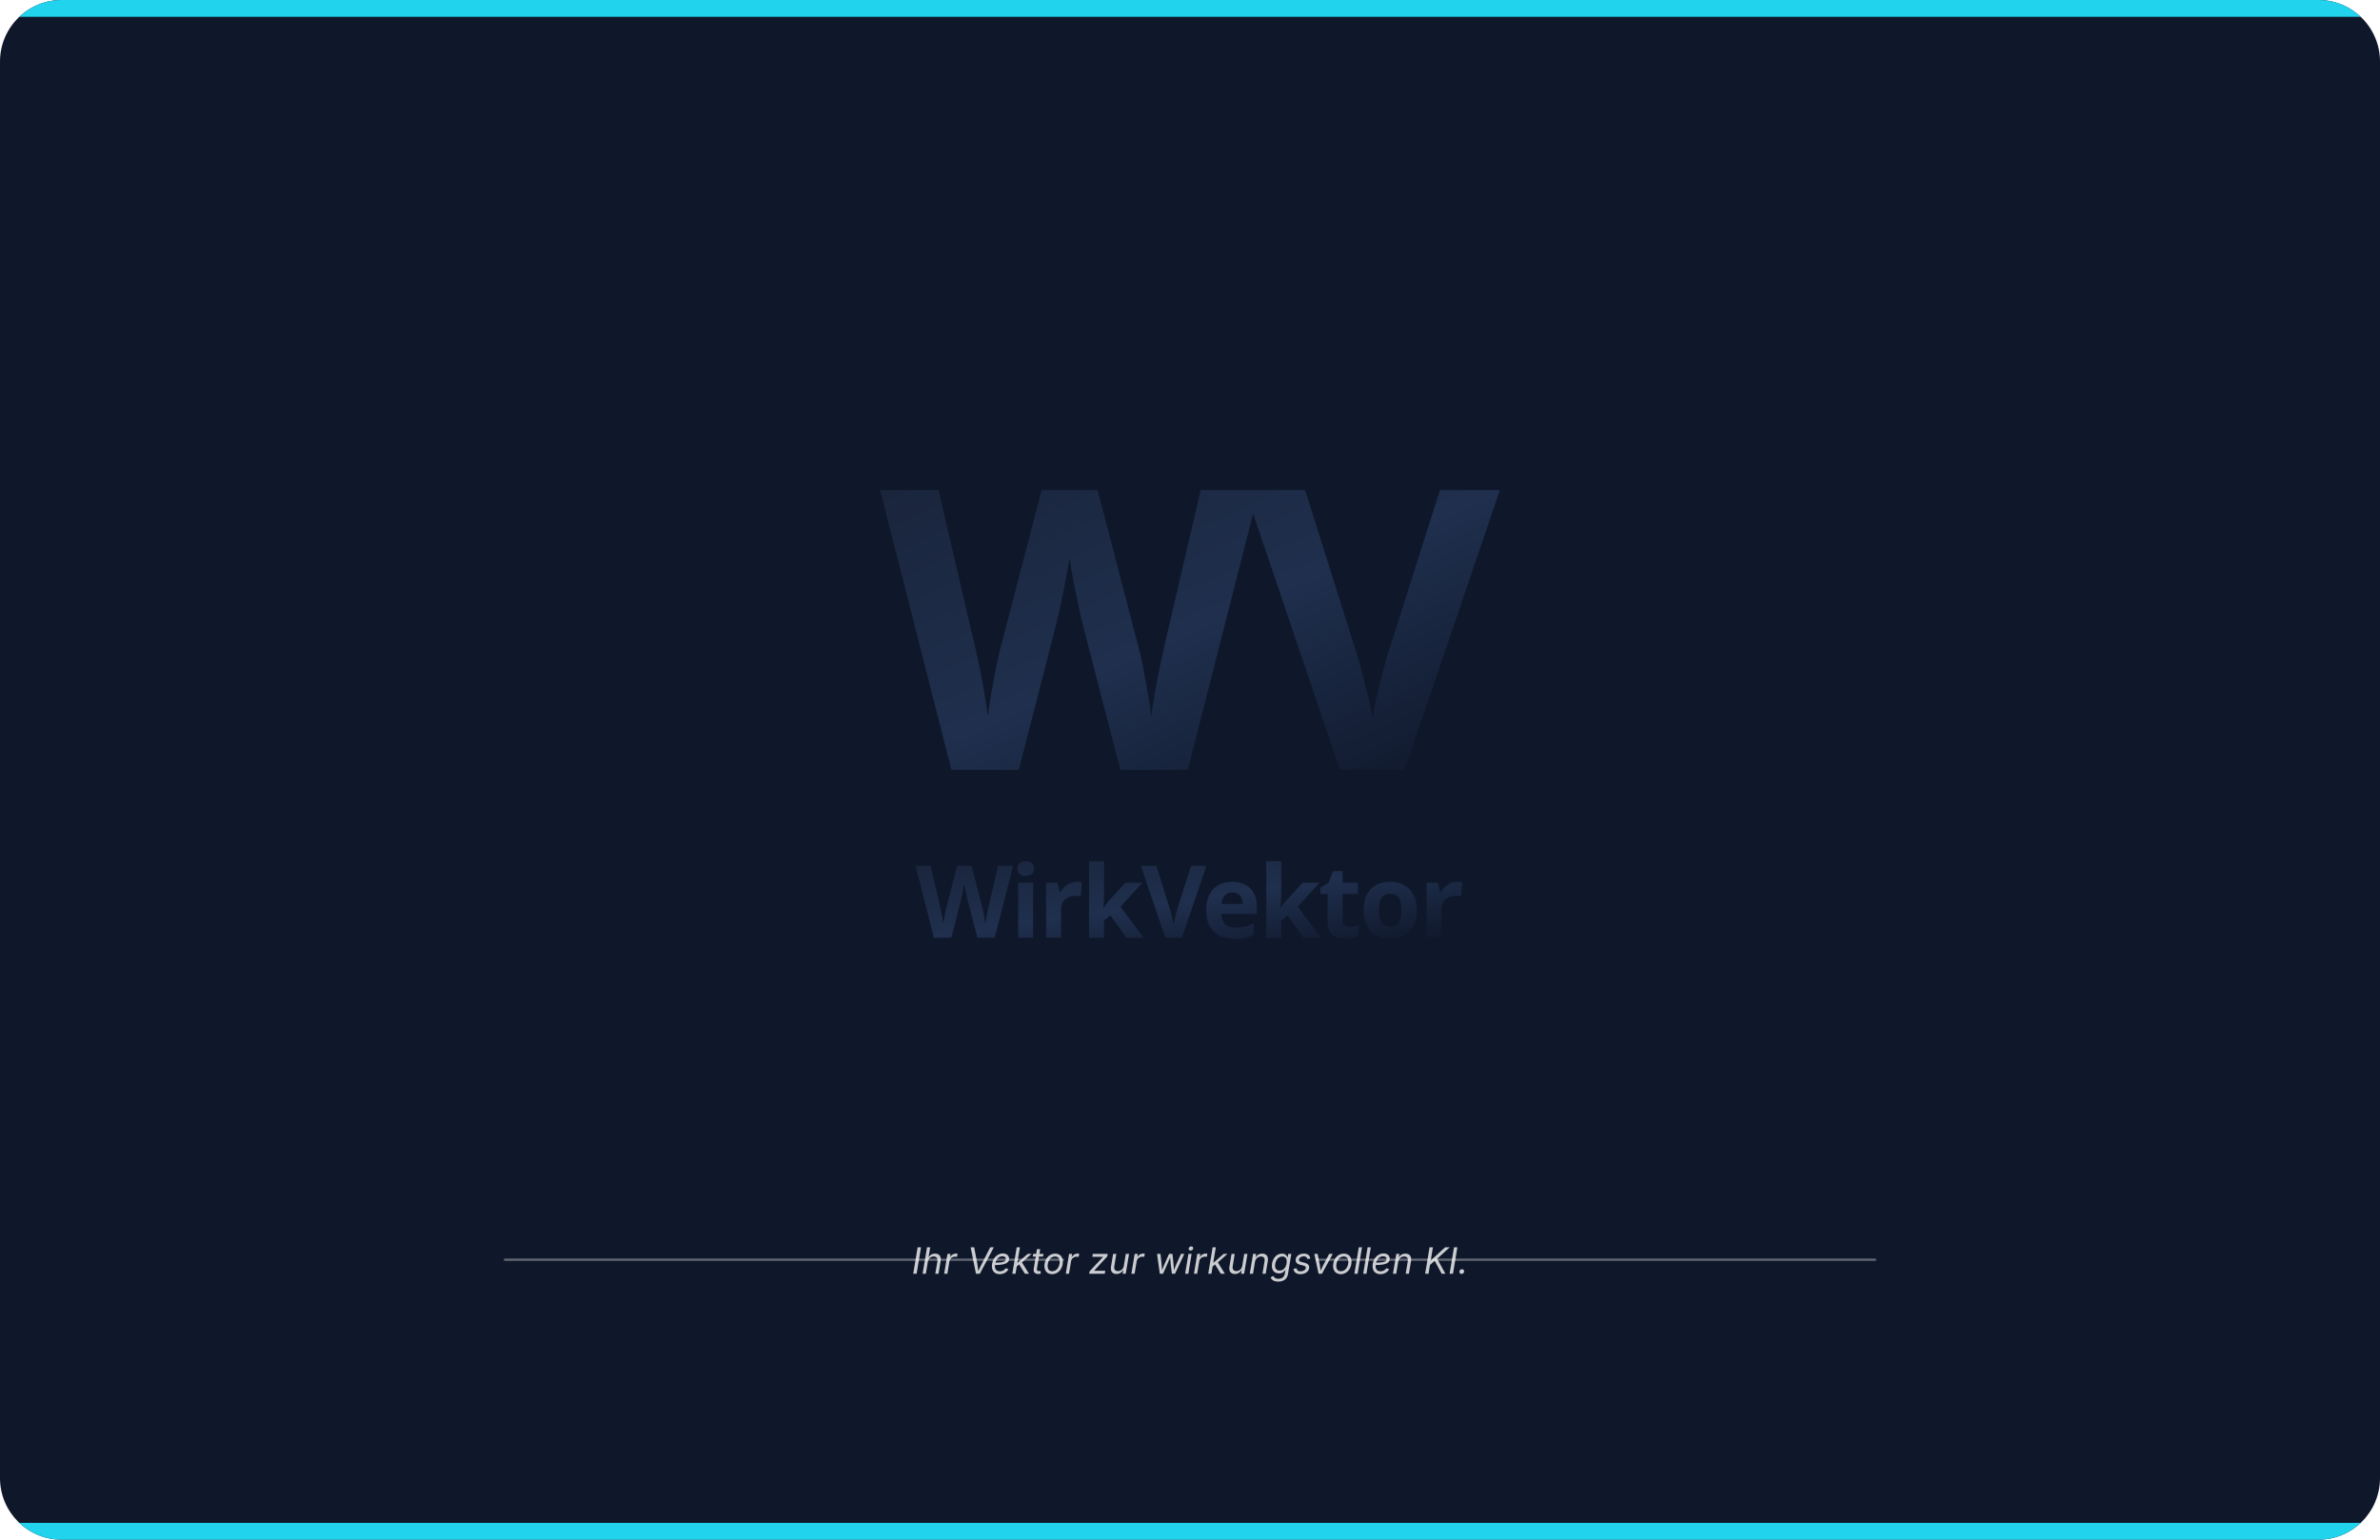
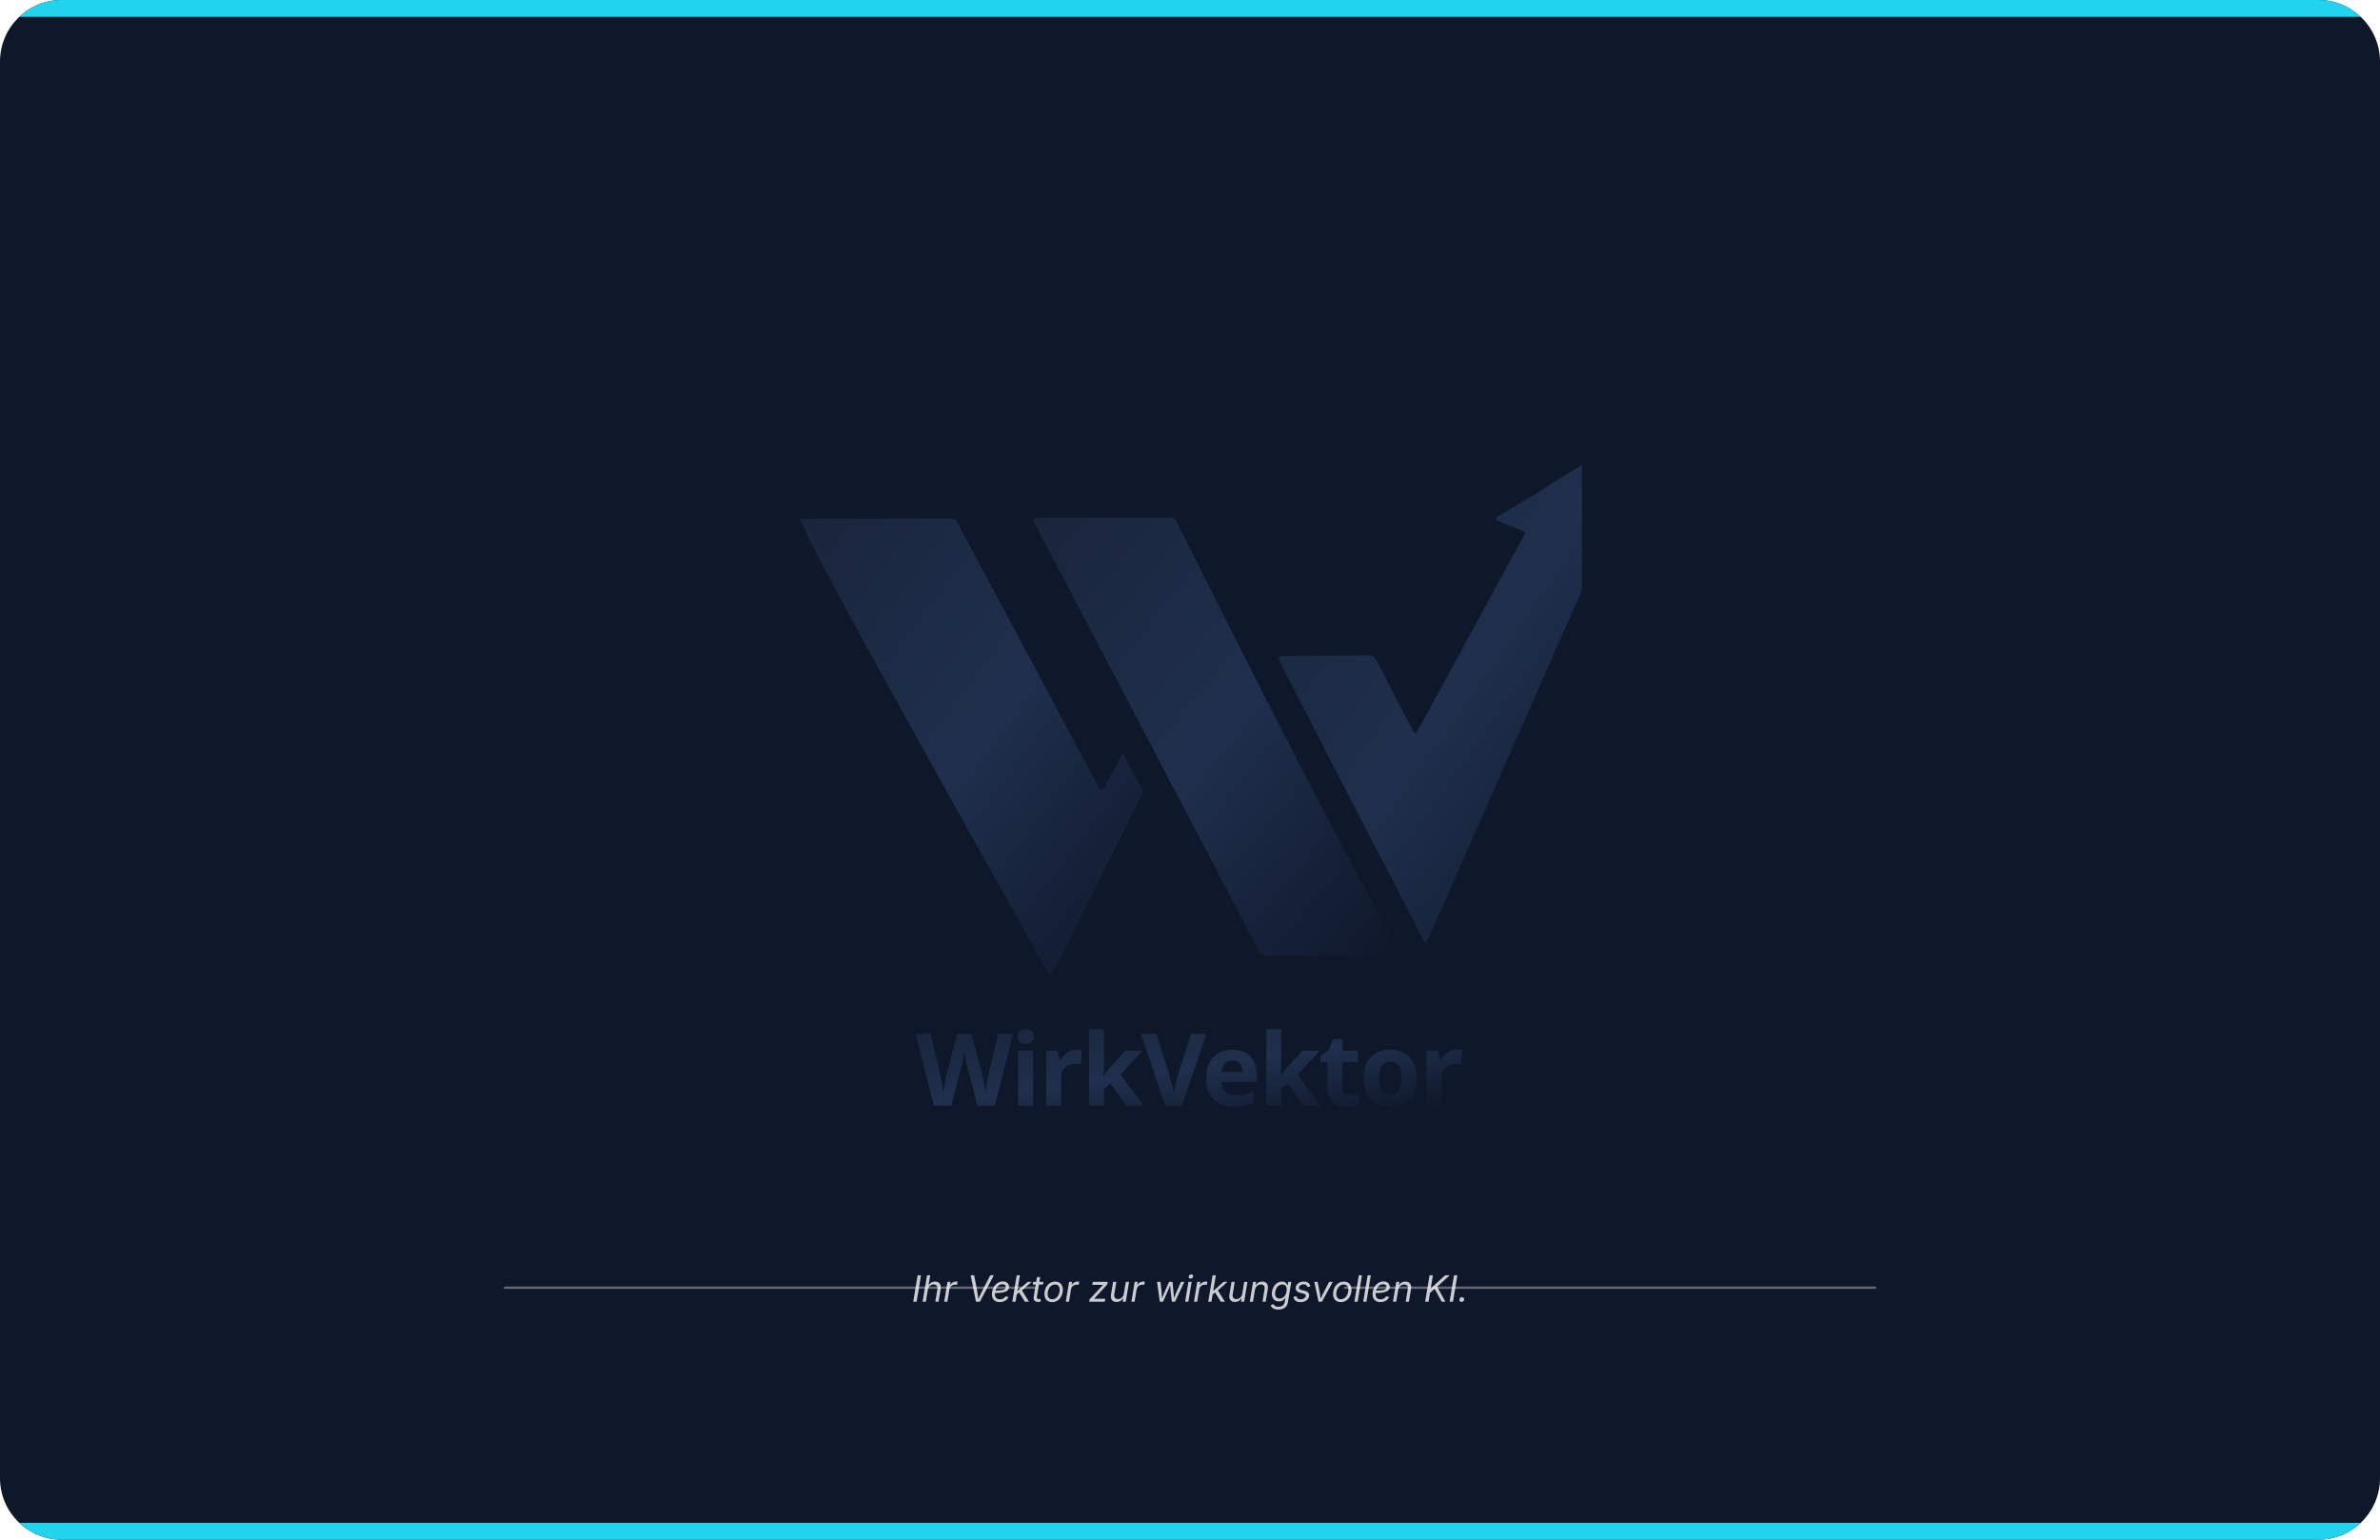
<svg xmlns="http://www.w3.org/2000/svg" viewBox="0 0 850 550" width="85mm" height="55mm" role="img" aria-label="WirkVektor Visitenkarte 03 Rückseite">
  <defs>
    <clipPath id="rounded03b">
      <rect width="850" height="550" rx="22" ry="22" />
    </clipPath>
-     <linearGradient id="spot-uv-03" x1="0" y1="0" x2="1" y2="1">
+     <linearGradient id="spot03" x1="0" y1="0" x2="1" y2="1">
      <stop offset="0%" stop-color="#1A253C" />
      <stop offset="50%" stop-color="#1F2F4D" />
      <stop offset="100%" stop-color="#0F172A" />
    </linearGradient>
+     <symbol id="logo-03r" viewBox="50 180 1264 970">
+       <path fill="url(#spot03)" d="m 429.869,411.105 c -1.617,-3.283 -0.233,-5.407 3.512,-5.808 1.154,-0.124 2.331,-0.047 3.497,-0.047 71.151,-0.004 142.303,0.055 213.454,-0.136 5.038,-0.014 7.805,2.012 9.801,6.002 305.19,610.161 326.418,624.944 356.065,694.597 0.491,1.18 -1.579,4.046 -3.143,5.26 -1.219,0.946 -3.49,0.706 -5.294,0.707 -66.486,0.031 -132.972,-0.081 -199.457,0.172 -8.134,0.031 -12.86,-3.037 -16.18,-10.165" />
+       <path fill="url(#spot03)" d="m 1069.315,1077.033 c -1.325,3.189 -2.482,6.456 -3.977,9.562 -1.464,3.042 -5.113,3.069 -6.69,-0.01 -16.175,-31.553 -228.362,-440.116 -232.675,-451.984 -1.825,-5.023 -0.851,-6.415 4.361,-6.449 140.348,-0.92 0.105,-0.55 140.391,-0.999 6.031,-0.019 9.354,3.566 11.765,7.866 26.534,47.328 -9.995,-16.84 59.323,114.263 0.772,1.46 1.409,3.513 3.491,3.757 1.61,-0.064 2.185,-1.876 2.845,-3.056 32.028,-57.245 162.365,-299.35 172.784,-316.925 2.047,-3.453 1.165,-4.859 -2.304,-6.257 -13.726,-5.534 -27.368,-11.28 -41.005,-17.033 -0.915,-0.386 -2.078,-1.77 -2.149,-2.2 -0.519,-3.134 1.499,-3.998 2.966,-4.846 101.577,-59.1 49.432,-31.755 175.986,-106.737 2.022,-1.198 4.437,-1.915 6.334,-0.948 1.2,0.612 2.353,3.344 2.355,5.302 9.658,97.447 9.83,98.55 18.322,193.504 0.189,2.114 -0.343,3.102 -2.423,4.106 -2.08,0.492 -4.32,-1.202 -6.383,-2.228 -19.762,-9.821 -20.341,-9.188 -33.209,-15.479 -4.149,-2.029 -6.25,-1.896 -7.918,2.211" />
+       <path fill="url(#spot03)" d="m 536.376,842.626 c 1.594,2.952 4.392,2.515 6.417,-0.866 11.328,-18.91 20.536,-37.895 30.65,-56.92 32.244,59.361 21.35,37.822 31.271,57.039 1.256,2.446 1.399,6.543 0.217,8.985 -48.105,96.831 -97.052,193.246 -144.98,290.174 -1.42,2.842 -4.226,2.881 -5.683,0.101 C 435.334,1105.031 49.433,423.343 54.255,407.715 c 0.121,-1.404 3.421,-1.082 5.311,-1.084 79.82,-0.069 159.64,-0.025 239.459,-0.295 6.461,-0.022 7.126,4.878 8.988,8.315" />
+     </symbol>
  </defs>
  <g clip-path="url(#rounded03b)">
    <rect width="850" height="550" fill="#0F172A" />
    <rect x="0" y="0" width="850" height="6" fill="#22D3EE" />
    <rect x="0" y="544" width="850" height="6" fill="#22D3EE" />
-     <g transform="translate(425 275)" text-anchor="middle">
-       <text font-family="Hanken Grotesk, system-ui, sans-serif" font-weight="700" font-size="140" letter-spacing="-5" fill="url(#spot-uv-03)" y="0">WV</text>
-       <text y="60" font-family="Hanken Grotesk, system-ui, sans-serif" font-weight="600" font-size="36" letter-spacing="-1" fill="url(#spot-uv-03)">WirkVektor</text>
-     </g>
-     <line x1="180" y1="450" x2="380" y2="450" stroke="rgba(255,255,255,0.35)" stroke-width="0.8" />
-     <text x="425" y="455" text-anchor="middle" font-family="Inter, system-ui, sans-serif" font-style="italic" font-weight="400" font-size="13" fill="rgba(255,255,255,0.78)">
+     <use href="#logo-03r" x="285" y="135" width="280" height="215" />
+     <text x="425" y="395" text-anchor="middle" font-family="Hanken Grotesk, system-ui, sans-serif" font-weight="600" font-size="36" letter-spacing="-1" fill="url(#spot03)">WirkVektor</text>
+     <line x1="180" y1="460" x2="370" y2="460" stroke="rgba(255,255,255,0.35)" stroke-width="0.8" />
+     <text x="425" y="465" text-anchor="middle" font-family="Inter, system-ui, sans-serif" font-style="italic" font-weight="400" font-size="13" fill="rgba(255,255,255,0.78)">
      Ihr Vektor zur wirkungsvollen KI.
    </text>
-     <line x1="470" y1="450" x2="670" y2="450" stroke="rgba(255,255,255,0.35)" stroke-width="0.8" />
+     <line x1="480" y1="460" x2="670" y2="460" stroke="rgba(255,255,255,0.35)" stroke-width="0.8" />
  </g>
</svg>
